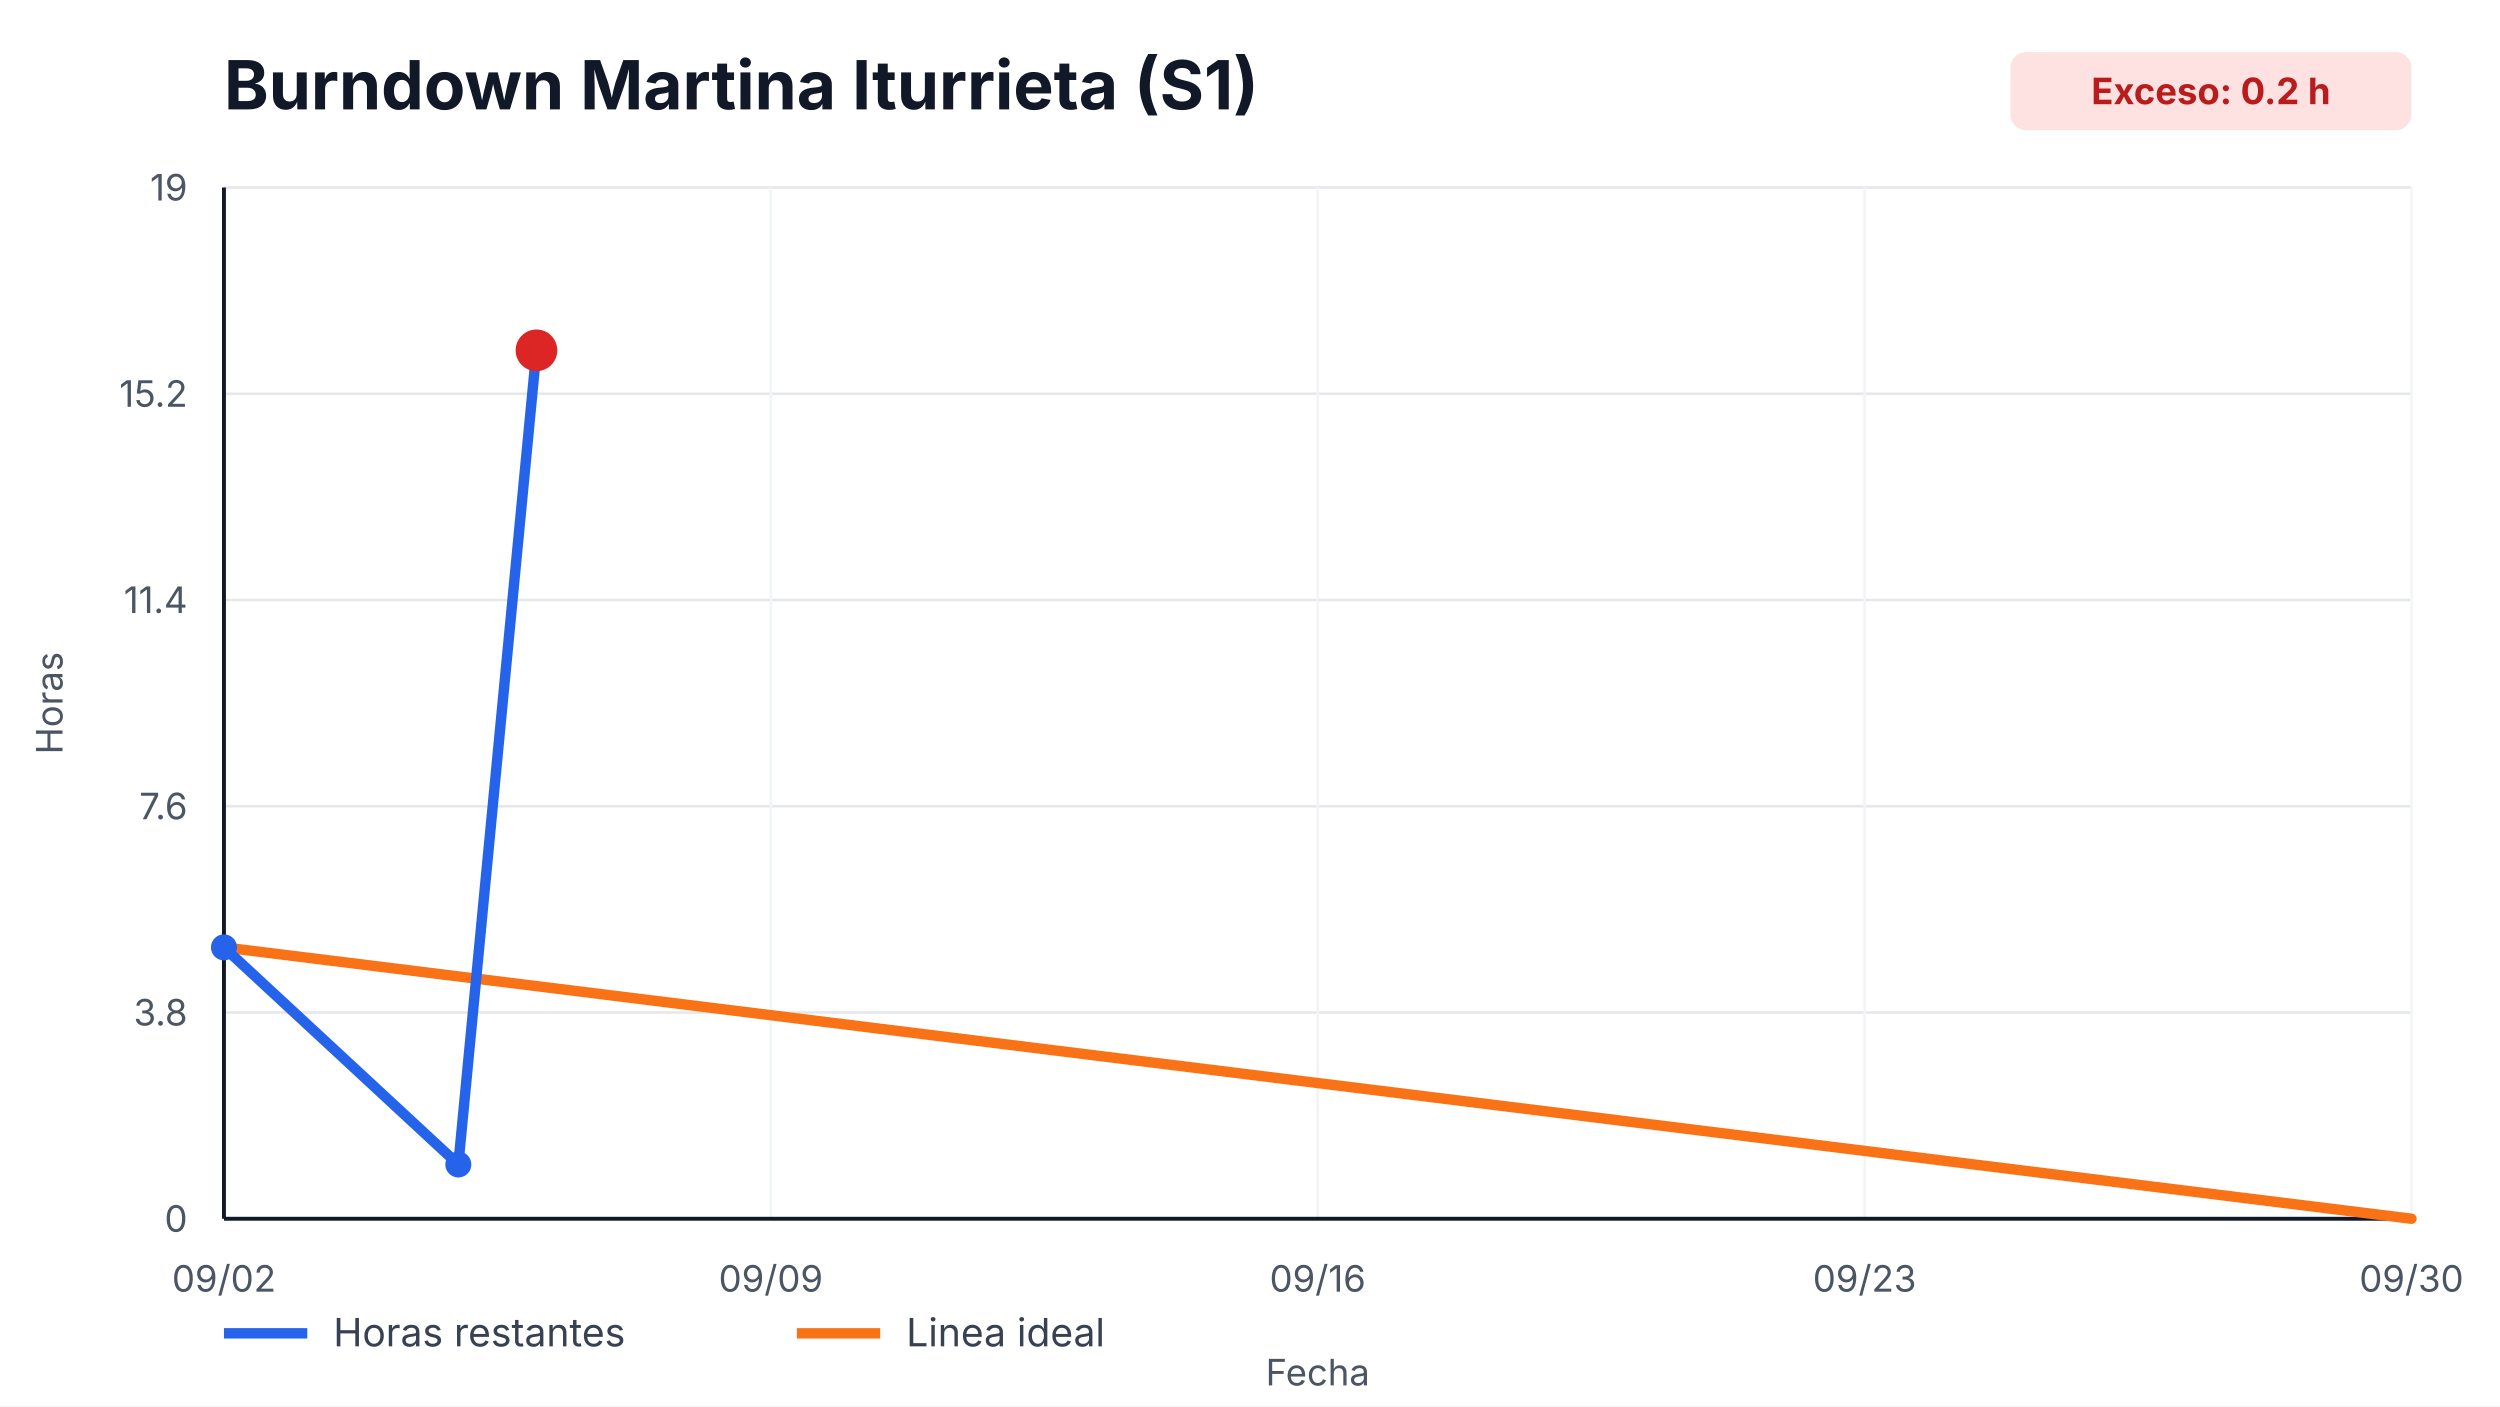
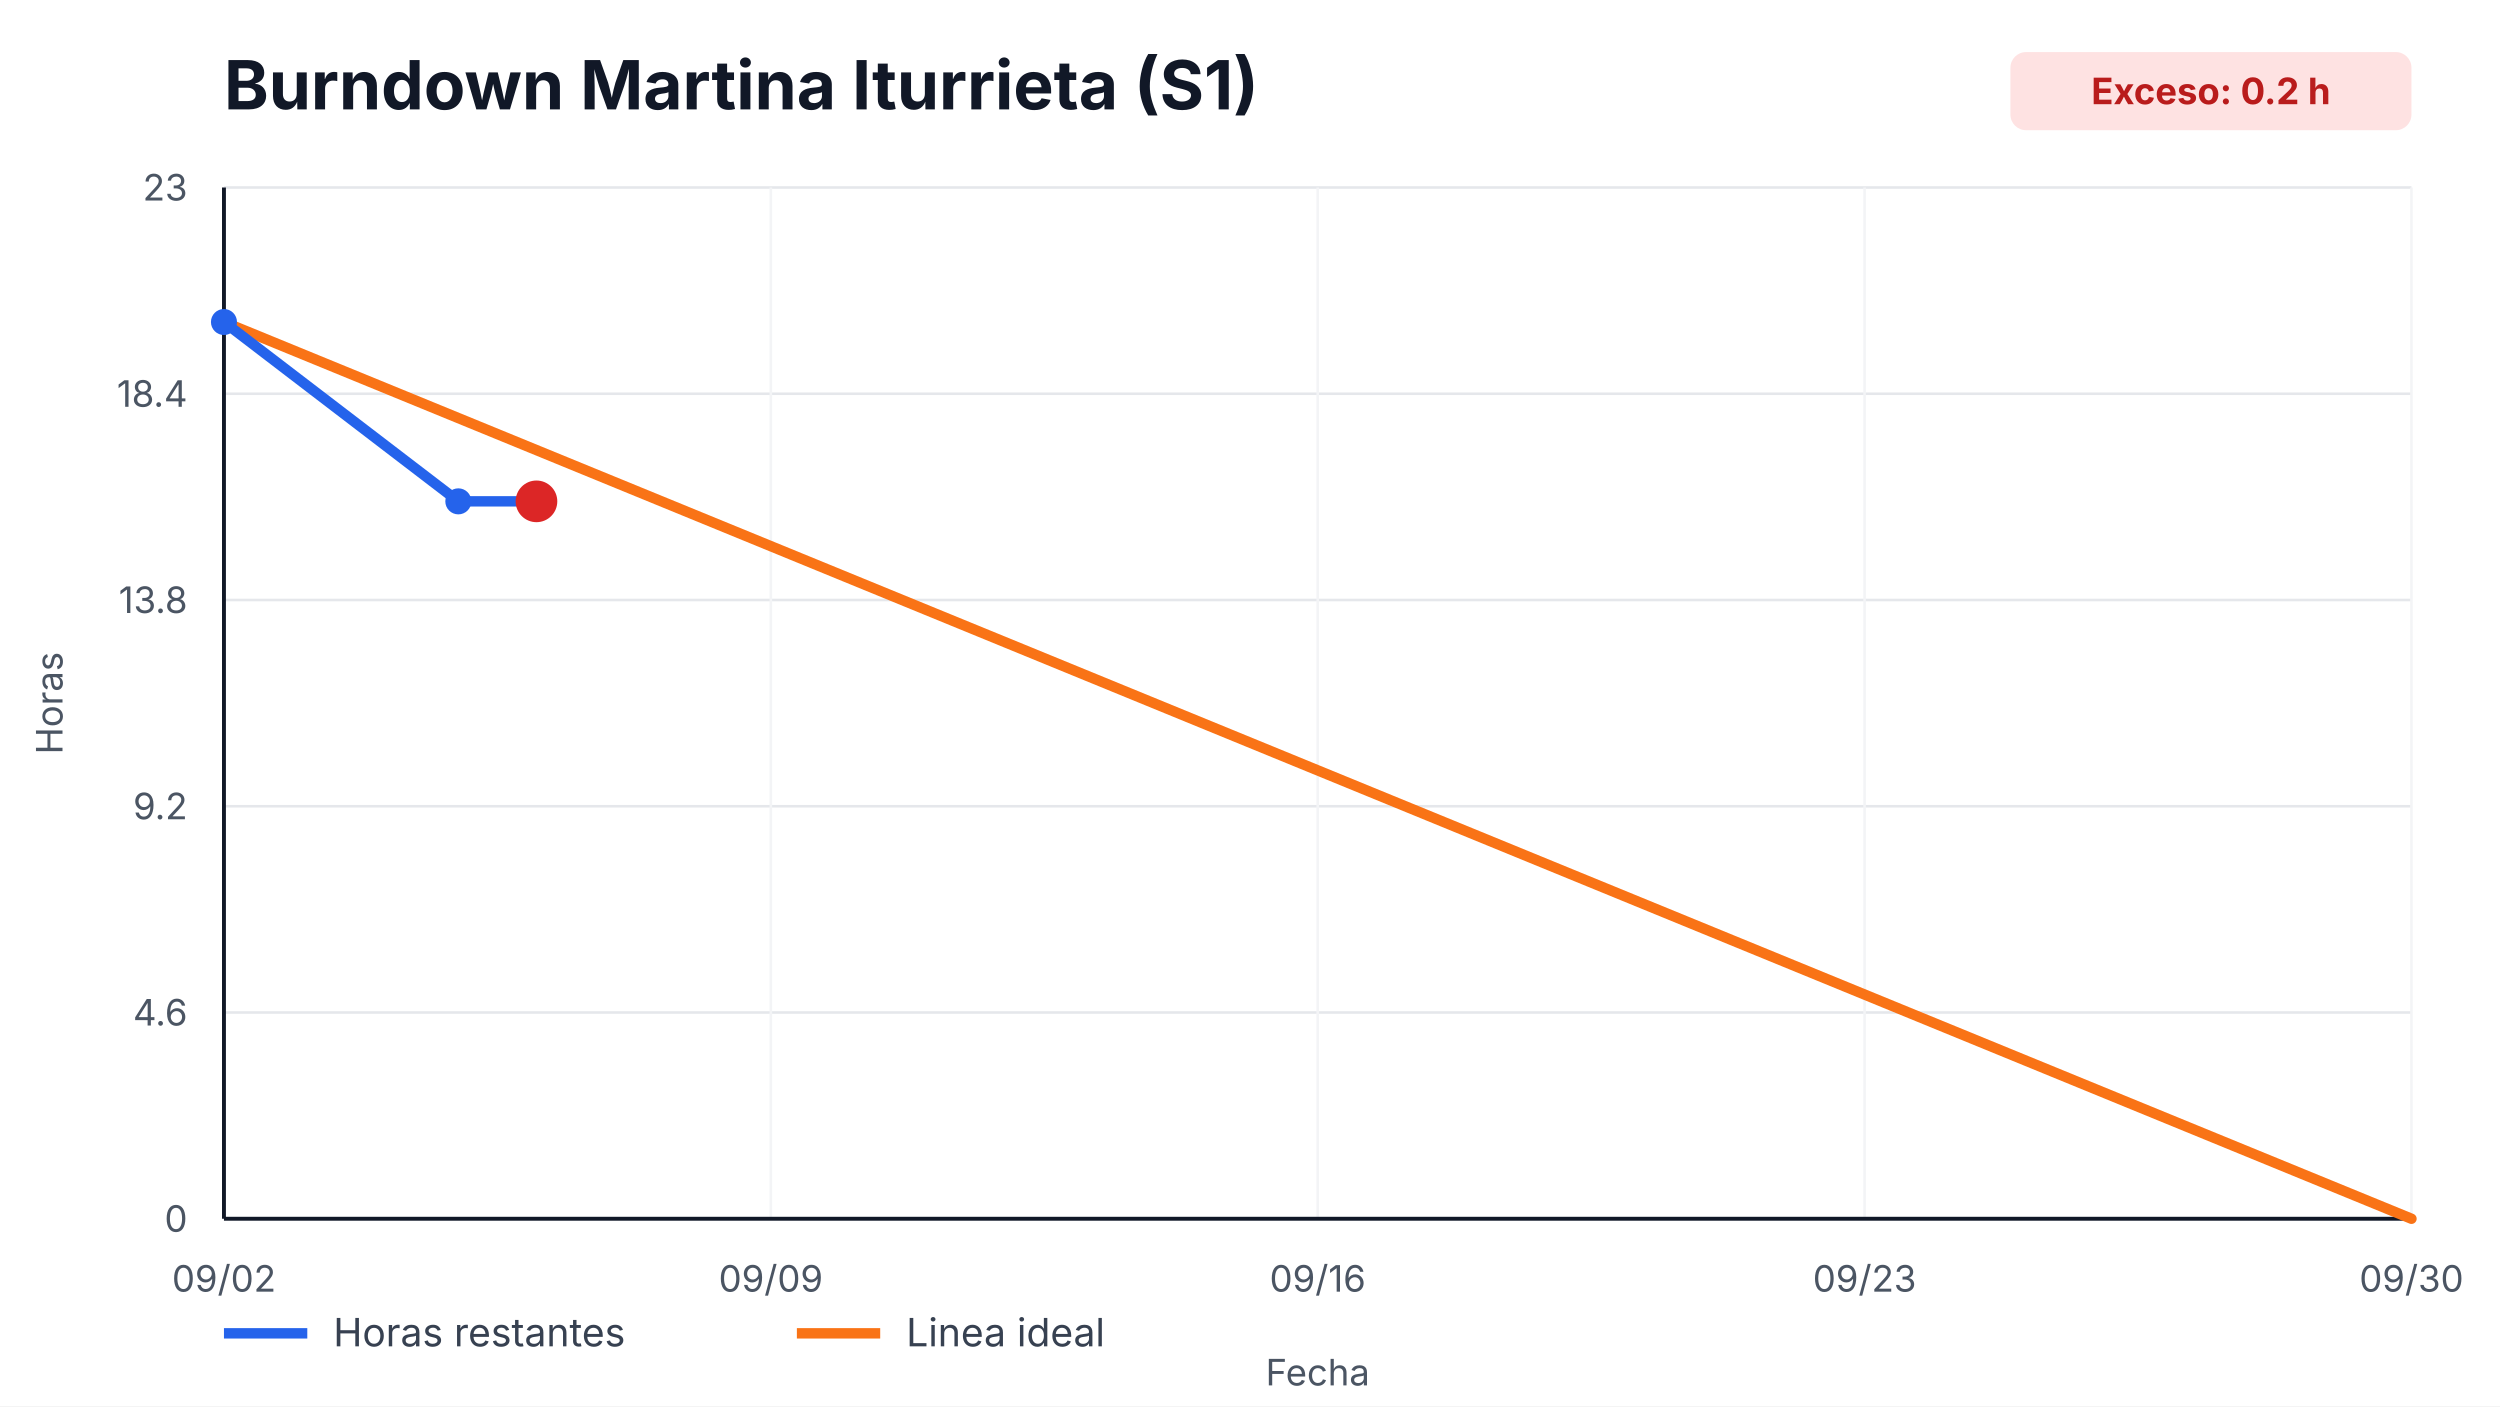
<svg xmlns="http://www.w3.org/2000/svg" width="960" height="540" viewBox="0 0 960 540" role="img" aria-label="Burndown Martina Iturrieta (S1)">
  <style>
    text { font-family: -apple-system, BlinkMacSystemFont, "Segoe UI", sans-serif; fill: #111827; }
    .title { font-size: 26px; font-weight: 700; }
    .axis { font-size: 14px; fill: #4b5563; }
    .legend { font-size: 15px; fill: #374151; }
    .overrun { font-size: 14px; font-weight: 700; fill: #b91c1c; }
  </style>
  <rect width="100%" height="100%" fill="#ffffff" />
  <text x="86" y="42" class="title">Burndown Martina Iturrieta (S1)</text>
  <rect x="772" y="20" width="154" height="30" rx="6" fill="#fee2e2" />
  <text x="849" y="40" text-anchor="middle" class="overrun">Exceso: 0.2 h</text>
  <g>
    <line x1="86" y1="468.00" x2="926" y2="468.00" stroke="#e5e7eb" />
    <line x1="86" y1="388.80" x2="926" y2="388.80" stroke="#e5e7eb" />
    <line x1="86" y1="309.60" x2="926" y2="309.60" stroke="#e5e7eb" />
    <line x1="86" y1="230.40" x2="926" y2="230.40" stroke="#e5e7eb" />
    <line x1="86" y1="151.20" x2="926" y2="151.20" stroke="#e5e7eb" />
    <line x1="86" y1="72.00" x2="926" y2="72.00" stroke="#e5e7eb" />
  </g>
  <g>
    <line x1="86.00" y1="72" x2="86.00" y2="468" stroke="#f3f4f6" />
    <text x="86.00" y="496" text-anchor="middle" class="axis">09/02</text>
    <line x1="296.00" y1="72" x2="296.00" y2="468" stroke="#f3f4f6" />
    <text x="296.00" y="496" text-anchor="middle" class="axis">09/09</text>
    <line x1="506.00" y1="72" x2="506.00" y2="468" stroke="#f3f4f6" />
    <text x="506.00" y="496" text-anchor="middle" class="axis">09/16</text>
    <line x1="716.00" y1="72" x2="716.00" y2="468" stroke="#f3f4f6" />
    <text x="716.00" y="496" text-anchor="middle" class="axis">09/23</text>
    <line x1="926.00" y1="72" x2="926.00" y2="468" stroke="#f3f4f6" />
    <text x="926.00" y="496" text-anchor="middle" class="axis">09/30</text>
  </g>
  <line x1="86" y1="468" x2="926" y2="468" stroke="#111827" stroke-width="1.5" />
  <line x1="86" y1="72" x2="86" y2="468" stroke="#111827" stroke-width="1.5" />
  <g>
    <text x="72" y="473.00" text-anchor="end" class="axis">0</text>
-     <text x="72" y="393.80" text-anchor="end" class="axis">3.8</text>
-     <text x="72" y="314.60" text-anchor="end" class="axis">7.6</text>
-     <text x="72" y="235.40" text-anchor="end" class="axis">11.4</text>
-     <text x="72" y="156.20" text-anchor="end" class="axis">15.2</text>
-     <text x="72" y="77.00" text-anchor="end" class="axis">19</text>
+     <text x="72" y="393.80" text-anchor="end" class="axis">4.6</text>
+     <text x="72" y="314.60" text-anchor="end" class="axis">9.2</text>
+     <text x="72" y="235.40" text-anchor="end" class="axis">13.8</text>
+     <text x="72" y="156.20" text-anchor="end" class="axis">18.4</text>
+     <text x="72" y="77.00" text-anchor="end" class="axis">23</text>
  </g>
-   <polyline points="86.00,363.79 926.00,468.00" fill="none" stroke="#f97316" stroke-width="4" stroke-linecap="round" />
-   <polyline points="86.00,363.79 176.00,447.16 206.00,134.53" fill="none" stroke="#2563eb" stroke-width="4" stroke-linecap="round" stroke-linejoin="round" />
+   <polyline points="86.00,123.65 926.00,468.00" fill="none" stroke="#f97316" stroke-width="4" stroke-linecap="round" />
+   <polyline points="86.00,123.65 176.00,192.52 206.00,192.52" fill="none" stroke="#2563eb" stroke-width="4" stroke-linecap="round" stroke-linejoin="round" />
  <g>
-     <circle cx="86.00" cy="363.79" r="5" fill="#2563eb" />
-     <circle cx="176.00" cy="447.16" r="5" fill="#2563eb" />
-     <circle cx="206.00" cy="134.53" r="5" fill="#2563eb" />
+     <circle cx="86.00" cy="123.65" r="5" fill="#2563eb" />
+     <circle cx="176.00" cy="192.52" r="5" fill="#2563eb" />
+     <circle cx="206.00" cy="192.52" r="5" fill="#2563eb" />
  </g>
-   <circle cx="206.00" cy="134.53" r="8" fill="#dc2626" />
+   <circle cx="206.00" cy="192.52" r="8" fill="#dc2626" />
  <line x1="86" y1="512" x2="118" y2="512" stroke="#2563eb" stroke-width="4" />
  <text x="128" y="517" class="legend">Horas restantes</text>
  <line x1="306" y1="512" x2="338" y2="512" stroke="#f97316" stroke-width="4" />
  <text x="348" y="517" class="legend">Linea ideal</text>
  <text x="506.0" y="532" text-anchor="middle" class="axis">Fecha</text>
  <text x="24" y="270.0" transform="rotate(-90 24,270.0)" text-anchor="middle" class="axis">Horas</text>
</svg>
